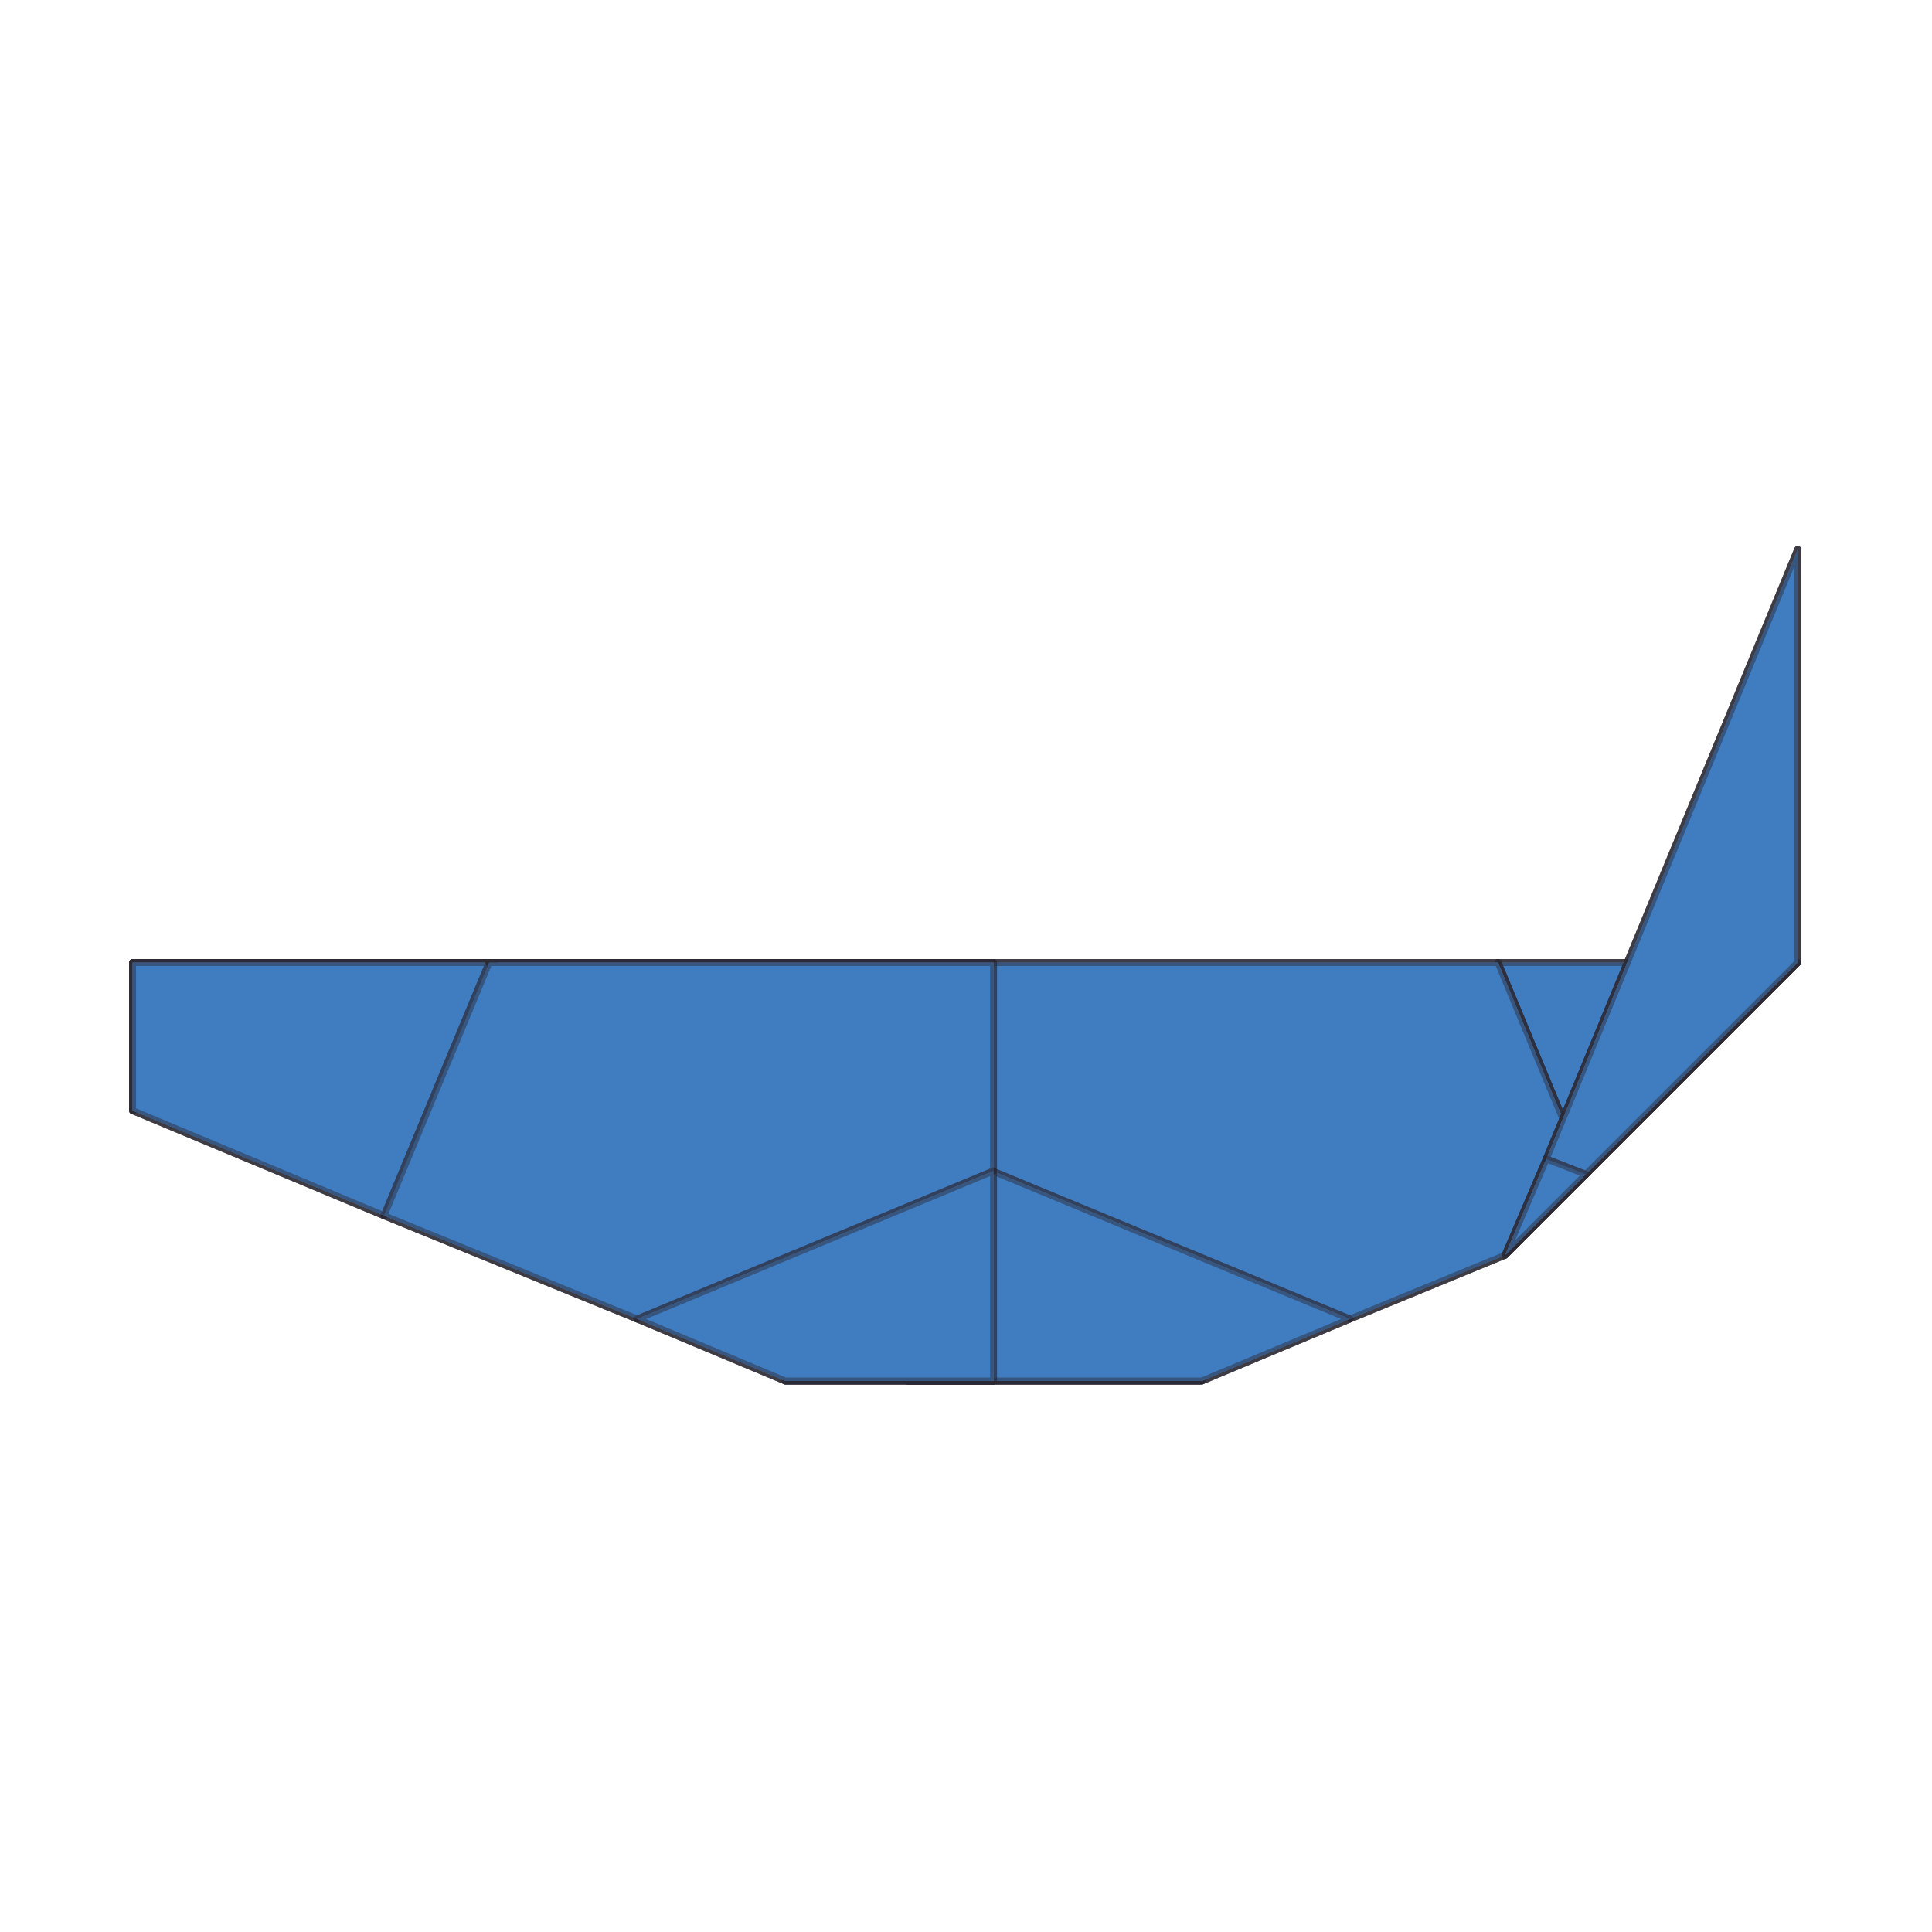
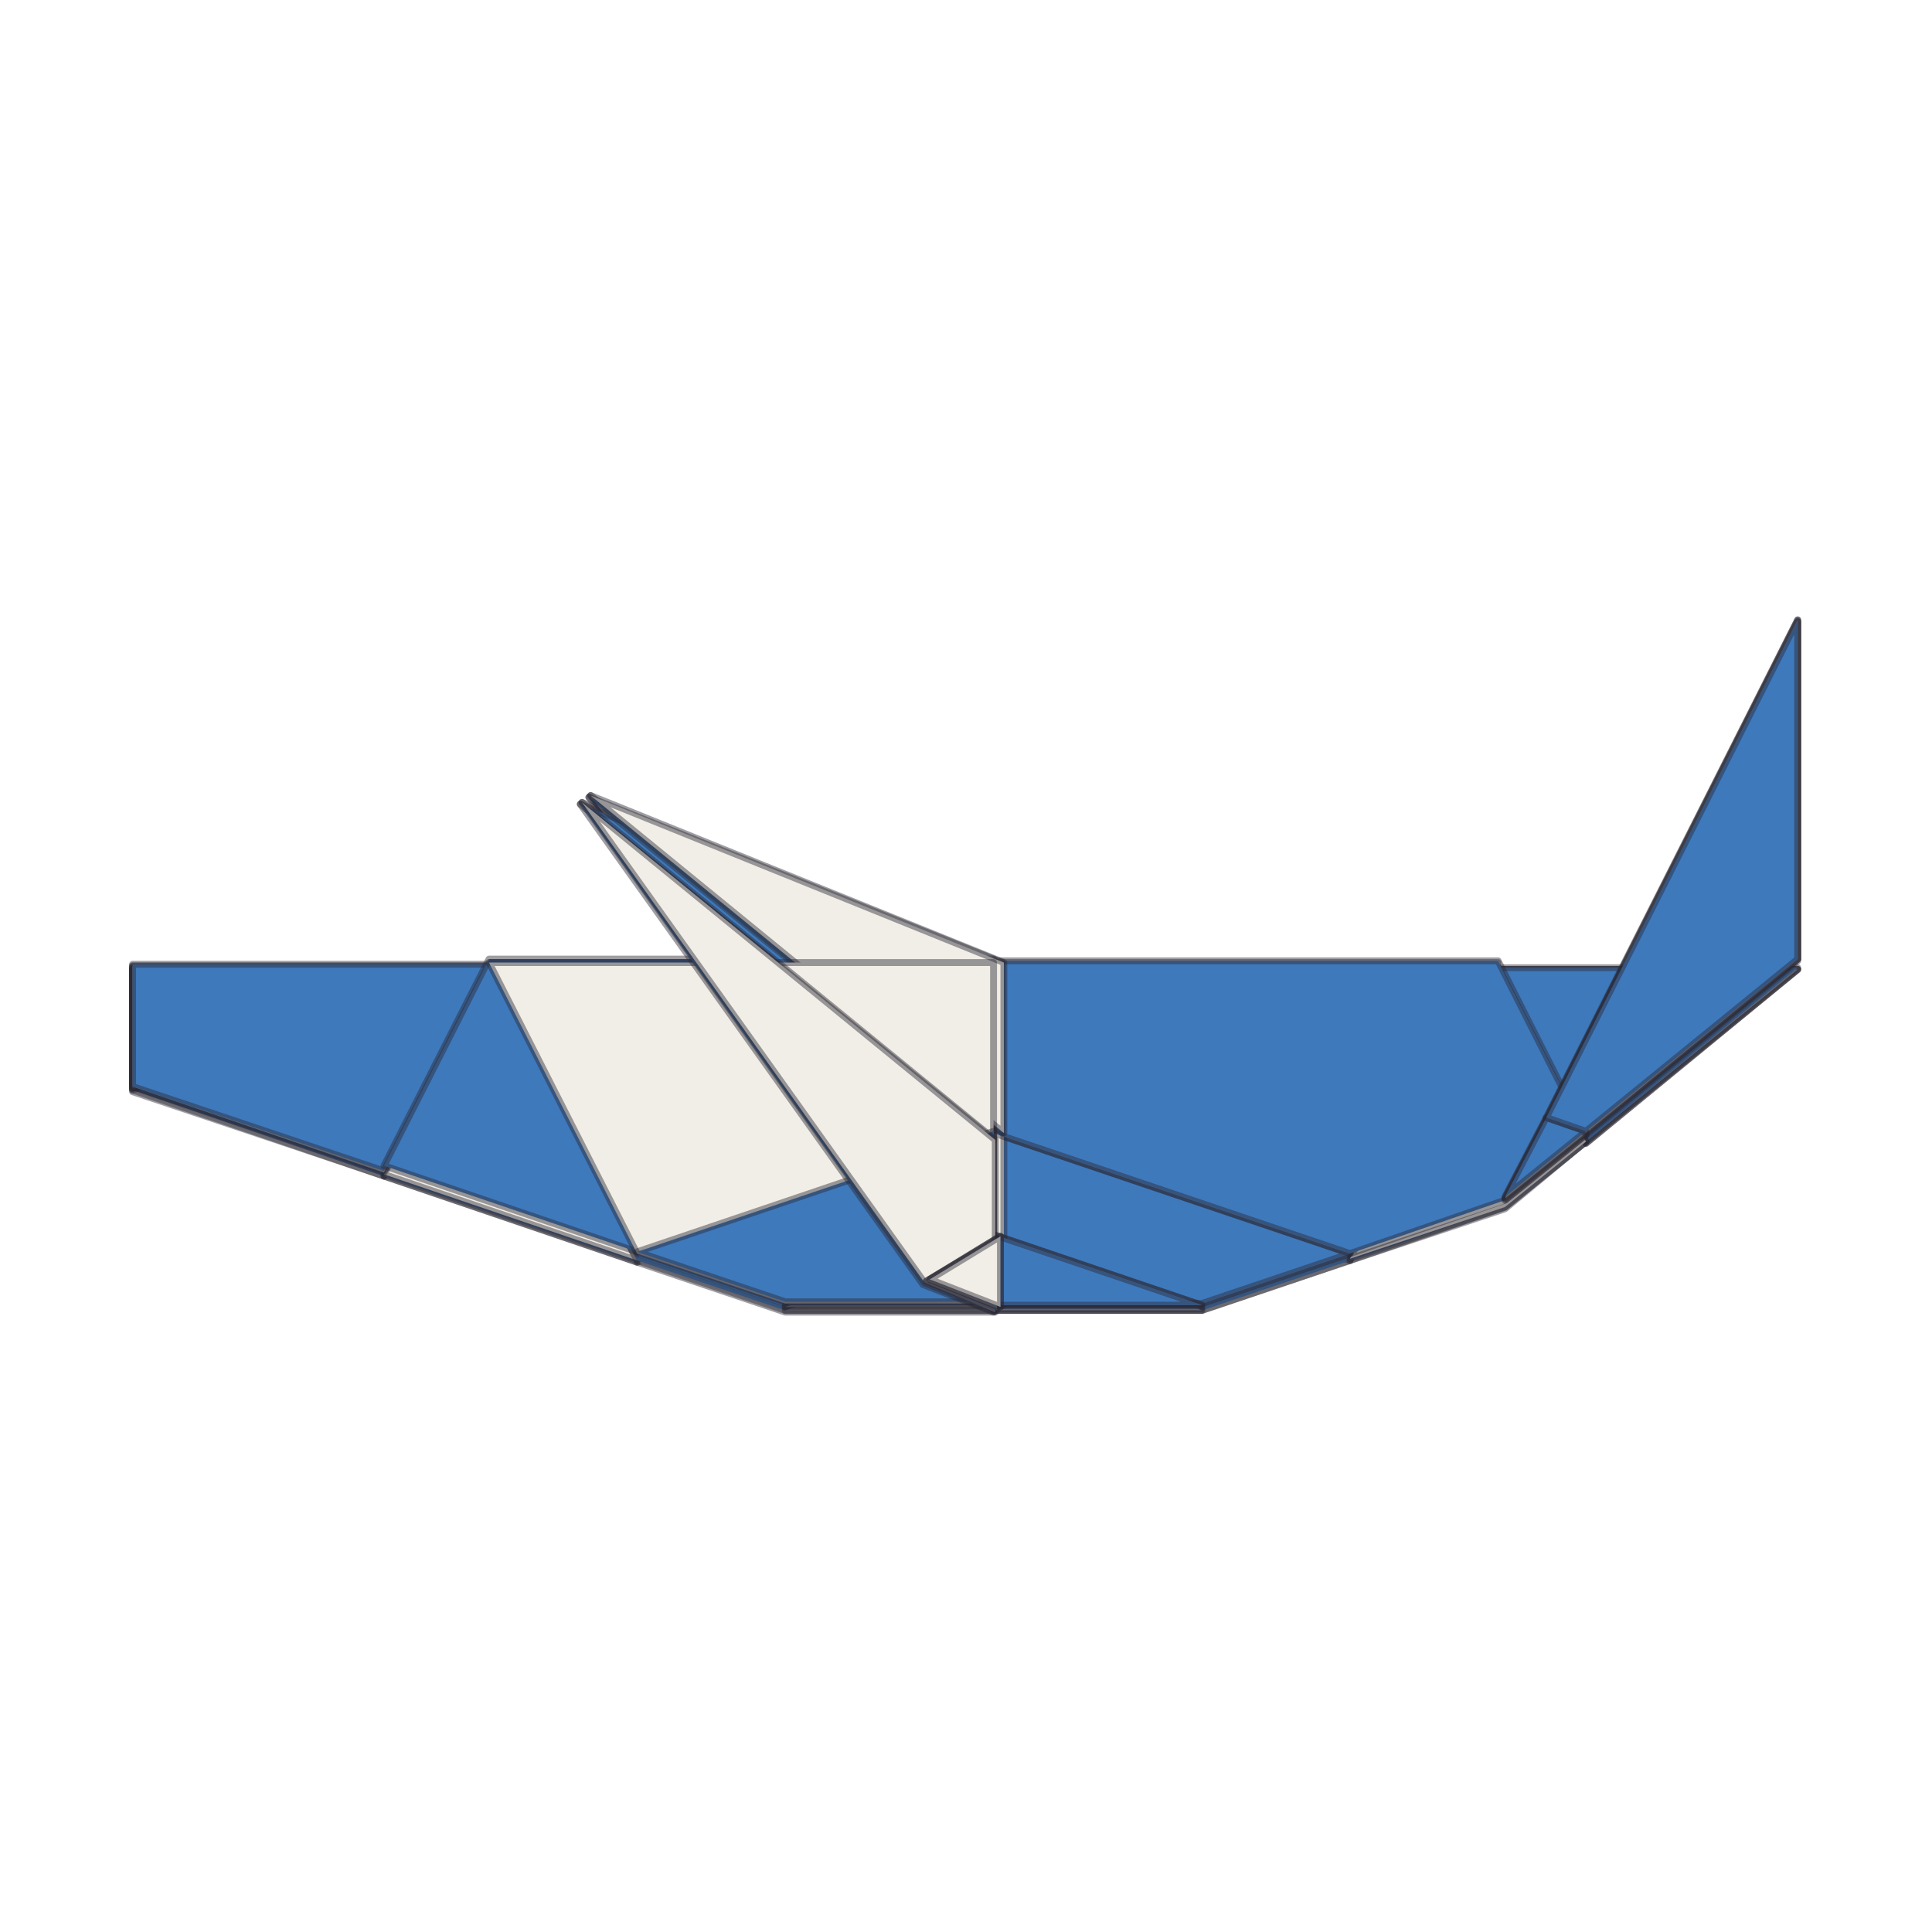
- <svg xmlns="http://www.w3.org/2000/svg" viewBox="-0.802 -0.577 1.122 1.122" width="240" height="240">
+ <svg xmlns="http://www.w3.org/2000/svg" viewBox="-0.802 -0.578 1.122 1.122" width="240" height="240">
  <g stroke="#2b2a33" stroke-opacity=".45" stroke-width="0.004" stroke-linejoin="round">
-     <polygon points="-0.518,-0.018 -0.725,-0.018 -0.725,0.068 -0.579,0.129" fill="#f6f3ec" />
-     <polygon points="-0.225,-0.018 -0.518,-0.018 -0.579,0.129 -0.432,0.189 -0.225,0.103" fill="#f6f3ec" />
-     <polygon points="-0.225,0.103 -0.432,0.189 -0.346,0.225 -0.225,0.225" fill="#f6f3ec" />
-     <polygon points="0.242,-0.018 0.068,-0.018 0.119,0.105" fill="#f6f3ec" />
-     <polygon points="-0.725,-0.018 -0.518,-0.018 -0.579,0.129 -0.725,0.068" fill="#3f7cc0" />
-     <polygon points="-0.579,0.129 -0.518,-0.018 -0.432,0.189" fill="#3f7cc0" />
-     <polygon points="-0.518,-0.018 -0.225,-0.018 -0.225,0.103" fill="#3f7cc0" />
-     <polygon points="-0.518,-0.018 -0.225,0.103 -0.225,0.225 -0.275,0.225" fill="#3f7cc0" />
-     <polygon points="0.119,0.105 0.068,-0.018 0.242,-0.018" fill="#3f7cc0" />
-     <polygon points="-0.432,0.189 -0.518,-0.018 -0.579,0.129" fill="#f6f3ec" />
-     <polygon points="-0.518,-0.018 -0.725,-0.018 -0.725,0.068" fill="#f6f3ec" />
-     <polygon points="0.242,-0.018 0.068,-0.018 0.119,0.105" fill="#f6f3ec" />
-     <polygon points="0.068,-0.018 -0.518,-0.018 -0.018,0.189 0.072,0.152 0.119,0.105" fill="#f6f3ec" />
-     <polygon points="-0.518,-0.018 -0.275,0.225 -0.104,0.225 -0.018,0.189" fill="#f6f3ec" />
-     <polygon points="-0.725,-0.018 -0.518,-0.018 -0.725,0.068" fill="#3f7cc0" />
-     <polygon points="-0.432,0.189 -0.518,-0.018 -0.225,-0.018 -0.225,0.225 -0.346,0.225" fill="#3f7cc0" />
-     <polygon points="0.119,0.105 0.068,-0.018 0.242,-0.018" fill="#3f7cc0" />
-     <polygon points="-0.018,0.189 0.068,-0.018 0.119,0.105 0.072,0.152" fill="#3f7cc0" />
-     <polygon points="-0.225,0.225 -0.225,-0.018 0.068,-0.018 -0.018,0.189 -0.104,0.225" fill="#3f7cc0" />
-     <polygon points="-0.518,-0.018 -0.725,-0.018 -0.725,0.068" fill="#f6f3ec" />
-     <polygon points="-0.225,0.225 -0.225,0.175 -0.346,0.225" fill="#f6f3ec" />
-     <polygon points="0.068,-0.018 -0.018,0.189 0.072,0.152 0.119,0.105" fill="#f6f3ec" />
-     <polygon points="-0.225,0.175 -0.225,0.225 -0.104,0.225" fill="#f6f3ec" />
-     <polygon points="-0.518,-0.018 -0.725,0.068 -0.725,-0.018" fill="#3f7cc0" />
-     <polygon points="-0.275,0.225 -0.225,0.175 -0.104,0.225" fill="#3f7cc0" />
-     <polygon points="-0.725,0.068 -0.579,0.129 -0.518,-0.018 -0.725,-0.018" fill="#f6f3ec" />
-     <polygon points="-0.225,0.225 -0.225,0.175 -0.275,0.225" fill="#f6f3ec" />
-     <polygon points="-0.725,-0.018 -0.518,-0.018 -0.579,0.129 -0.725,0.068" fill="#3f7cc0" />
-     <polygon points="-0.346,0.225 -0.225,0.175 -0.225,0.225" fill="#3f7cc0" />
-     <polygon points="-0.225,0.175 -0.346,0.225 -0.225,0.225" fill="#f6f3ec" />
-     <polygon points="-0.275,0.225 -0.225,0.175 -0.225,0.225" fill="#3f7cc0" />
-     <polygon points="-0.225,0.175 -0.275,0.225 -0.104,0.225" fill="#f6f3ec" />
-     <polygon points="-0.225,0.175 -0.225,0.225 -0.346,0.225" fill="#3f7cc0" />
-     <polygon points="-0.225,0.225 -0.225,0.175 -0.104,0.225" fill="#3f7cc0" />
-     <polygon points="-0.225,0.225 -0.225,-0.018 -0.518,-0.018 -0.432,0.189 -0.346,0.225" fill="#f6f3ec" />
-     <polygon points="0.068,-0.018 -0.225,-0.018 -0.225,0.225 -0.104,0.225 -0.018,0.189" fill="#f6f3ec" />
-     <polygon points="-0.018,0.189 -0.518,-0.018 0.068,-0.018 0.119,0.105 0.072,0.152" fill="#3f7cc0" />
-     <polygon points="-0.275,0.225 -0.518,-0.018 -0.018,0.189 -0.104,0.225" fill="#3f7cc0" />
-     <polygon points="-0.225,-0.018 -0.518,-0.018 -0.225,0.103" fill="#f6f3ec" />
-     <polygon points="-0.518,-0.018 -0.275,0.225 -0.225,0.225 -0.225,0.103" fill="#f6f3ec" />
-     <polygon points="0.242,-0.258 0.096,0.096 0.119,0.105 0.242,-0.018" fill="#f6f3ec" />
-     <polygon points="0.119,0.105 0.096,0.096 0.072,0.152" fill="#f6f3ec" />
-     <polygon points="-0.518,-0.018 -0.225,-0.018 -0.225,0.103 -0.432,0.189 -0.579,0.129" fill="#3f7cc0" />
-     <polygon points="-0.346,0.225 -0.432,0.189 -0.225,0.103 -0.225,0.225" fill="#3f7cc0" />
-     <polygon points="0.242,-0.258 0.242,-0.018 0.119,0.105 0.096,0.096" fill="#3f7cc0" />
-     <polygon points="0.072,0.152 0.096,0.096 0.119,0.105" fill="#3f7cc0" />
-     <polygon points="0.242,-0.258 0.096,0.096 0.119,0.105 0.242,-0.018" fill="#f6f3ec" />
-     <polygon points="0.119,0.105 0.096,0.096 0.072,0.152" fill="#f6f3ec" />
-     <polygon points="0.242,-0.258 0.242,-0.018 0.119,0.105 0.096,0.096" fill="#3f7cc0" />
-     <polygon points="0.072,0.152 0.096,0.096 0.119,0.105" fill="#3f7cc0" />
+     <polygon points="-0.518,-0.015 -0.725,-0.015 -0.725,0.056 -0.579,0.105" fill="#f1eee7" />
+     <polygon points="0.242,-0.015 0.068,-0.015 0.119,0.086" fill="#f1eee7" />
+     <polygon points="-0.225,-0.015 -0.518,-0.015 -0.579,0.105 -0.432,0.155 -0.225,0.085" fill="#f1eee7" />
+     <polygon points="-0.225,0.085 -0.432,0.155 -0.346,0.184 -0.225,0.184" fill="#f1eee7" />
+     <polygon points="-0.725,-0.015 -0.518,-0.015 -0.579,0.105 -0.725,0.055" fill="#3e79bc" />
+     <polygon points="-0.579,0.105 -0.518,-0.015 -0.432,0.155" fill="#3e79bc" />
+     <polygon points="0.119,0.086 0.068,-0.015 0.242,-0.015" fill="#3e79bc" />
+     <polygon points="-0.225,0.183 -0.104,0.183 -0.018,0.154 -0.225,0.084" fill="#f1eee7" />
+     <polygon points="0.068,-0.015 -0.225,-0.015 -0.225,0.084 -0.018,0.154 0.072,0.124 0.119,0.085" fill="#f1eee7" />
+     <polygon points="-0.518,-0.015 -0.725,-0.015 -0.725,0.055" fill="#f1eee7" />
+     <polygon points="0.242,-0.015 0.068,-0.015 0.119,0.085" fill="#f1eee7" />
+     <polygon points="-0.432,0.154 -0.518,-0.015 -0.579,0.104" fill="#f1eee7" />
+     <polygon points="-0.725,-0.016 -0.518,-0.016 -0.725,0.054" fill="#3e79bc" />
+     <polygon points="-0.224,-0.015 -0.464,-0.112 -0.224,0.084" fill="#f1eee7" />
+     <polygon points="-0.432,0.154 -0.518,-0.016 -0.225,-0.016 -0.225,0.183 -0.346,0.183" fill="#3e79bc" />
+     <polygon points="0.119,0.085 0.068,-0.016 0.242,-0.016" fill="#3e79bc" />
+     <polygon points="-0.225,0.183 -0.225,-0.016 0.068,-0.016 -0.018,0.154 -0.104,0.183" fill="#3e79bc" />
+     <polygon points="-0.018,0.154 0.068,-0.016 0.119,0.085 0.072,0.123" fill="#3e79bc" />
+     <polygon points="-0.518,-0.016 -0.725,-0.016 -0.725,0.054" fill="#f1eee7" />
+     <polygon points="-0.225,0.183 -0.225,0.142 -0.346,0.183" fill="#f1eee7" />
+     <polygon points="0.068,-0.016 -0.018,0.153 0.072,0.123 0.119,0.085" fill="#f1eee7" />
+     <polygon points="-0.225,0.142 -0.225,0.183 -0.104,0.183" fill="#f1eee7" />
+     <polygon points="-0.518,-0.017 -0.725,0.054 -0.725,-0.017" fill="#3e79bc" />
+     <polygon points="-0.225,0.141 -0.104,0.182 -0.225,0.182" fill="#3e79bc" />
+     <polygon points="-0.725,0.053 -0.579,0.103 -0.518,-0.017 -0.725,-0.017" fill="#f1eee7" />
+     <polygon points="-0.725,-0.018 -0.518,-0.018 -0.579,0.102 -0.725,0.053" fill="#3e79bc" />
+     <polygon points="-0.261,0.164 -0.46,-0.115 -0.22,0.08 -0.22,0.18" fill="#3e7abc" />
+     <polygon points="-0.346,0.181 -0.225,0.141 -0.225,0.181" fill="#3e79bc" />
+     <polygon points="0.068,-0.019 -0.225,-0.019 -0.225,0.179 -0.104,0.179 -0.018,0.15" fill="#f1eee7" />
+     <polygon points="-0.225,0.08 -0.018,0.15 -0.104,0.179 -0.225,0.179" fill="#3e79bc" />
+     <polygon points="-0.459,-0.116 -0.26,0.163 -0.219,0.18 -0.219,0.08" fill="#f1eee7" />
+     <polygon points="-0.225,0.14 -0.346,0.181 -0.225,0.181" fill="#f1eee7" />
+     <polygon points="-0.225,0.139 -0.225,0.18 -0.104,0.18" fill="#f1eee7" />
+     <polygon points="-0.018,0.15 -0.225,0.08 -0.225,-0.02 0.068,-0.02 0.119,0.081 0.072,0.119" fill="#3e79bc" />
+     <polygon points="0.242,-0.217 0.096,0.073 0.119,0.081 0.242,-0.02" fill="#f1eee7" />
+     <polygon points="-0.518,-0.021 -0.225,-0.021 -0.225,0.079 -0.432,0.149 -0.579,0.099" fill="#3e79bc" />
+     <polygon points="0.242,-0.217 0.242,-0.021 0.119,0.08 0.096,0.072" fill="#3e79bc" />
+     <polygon points="-0.465,-0.111 -0.225,-0.015 -0.225,0.084" fill="#3e7abc" />
+     <polygon points="-0.22,0.08 -0.46,-0.115 -0.22,-0.019" fill="#3e7abc" />
+     <polygon points="-0.219,-0.019 -0.459,-0.116 -0.219,0.08" fill="#f1eee7" />
+     <polygon points="-0.225,0.139 -0.225,0.18 -0.346,0.18" fill="#3e79bc" />
+     <polygon points="-0.225,0.18 -0.225,0.139 -0.104,0.18" fill="#3e79bc" />
+     <polygon points="-0.225,0.179 -0.225,-0.019 -0.518,-0.019 -0.432,0.15 -0.346,0.179" fill="#f1eee7" />
+     <polygon points="0.119,0.081 0.096,0.073 0.072,0.119" fill="#f1eee7" />
+     <polygon points="-0.346,0.178 -0.432,0.149 -0.225,0.079 -0.225,0.178" fill="#3e79bc" />
+     <polygon points="0.072,0.118 0.096,0.072 0.119,0.08" fill="#3e79bc" />
+     <polygon points="0.119,0.08 0.096,0.072 0.072,0.118" fill="#f1eee7" />
+     <polygon points="0.242,-0.218 0.096,0.072 0.119,0.08 0.242,-0.021" fill="#f1eee7" />
+     <polygon points="0.072,0.117 0.096,0.071 0.119,0.079" fill="#3e79bc" />
+     <polygon points="0.242,-0.218 0.242,-0.021 0.119,0.079 0.096,0.071" fill="#3e79bc" />
+     <polygon points="-0.465,-0.111 -0.225,0.084 -0.225,0.184 -0.266,0.168" fill="#3e7abc" />
+     <polygon points="-0.464,-0.112 -0.265,0.167 -0.224,0.184 -0.224,0.084" fill="#f1eee7" />
+     <polygon points="-0.264,0.166 -0.223,0.142 -0.223,0.183" fill="#3e7abc" />
+     <polygon points="-0.223,0.182 -0.223,0.141 -0.264,0.166" fill="#f1eee7" />
+     <polygon points="-0.262,0.165 -0.221,0.14 -0.221,0.181" fill="#3e7abc" />
+     <polygon points="-0.221,0.14 -0.262,0.165 -0.221,0.181" fill="#f1eee7" />
  </g>
</svg>
